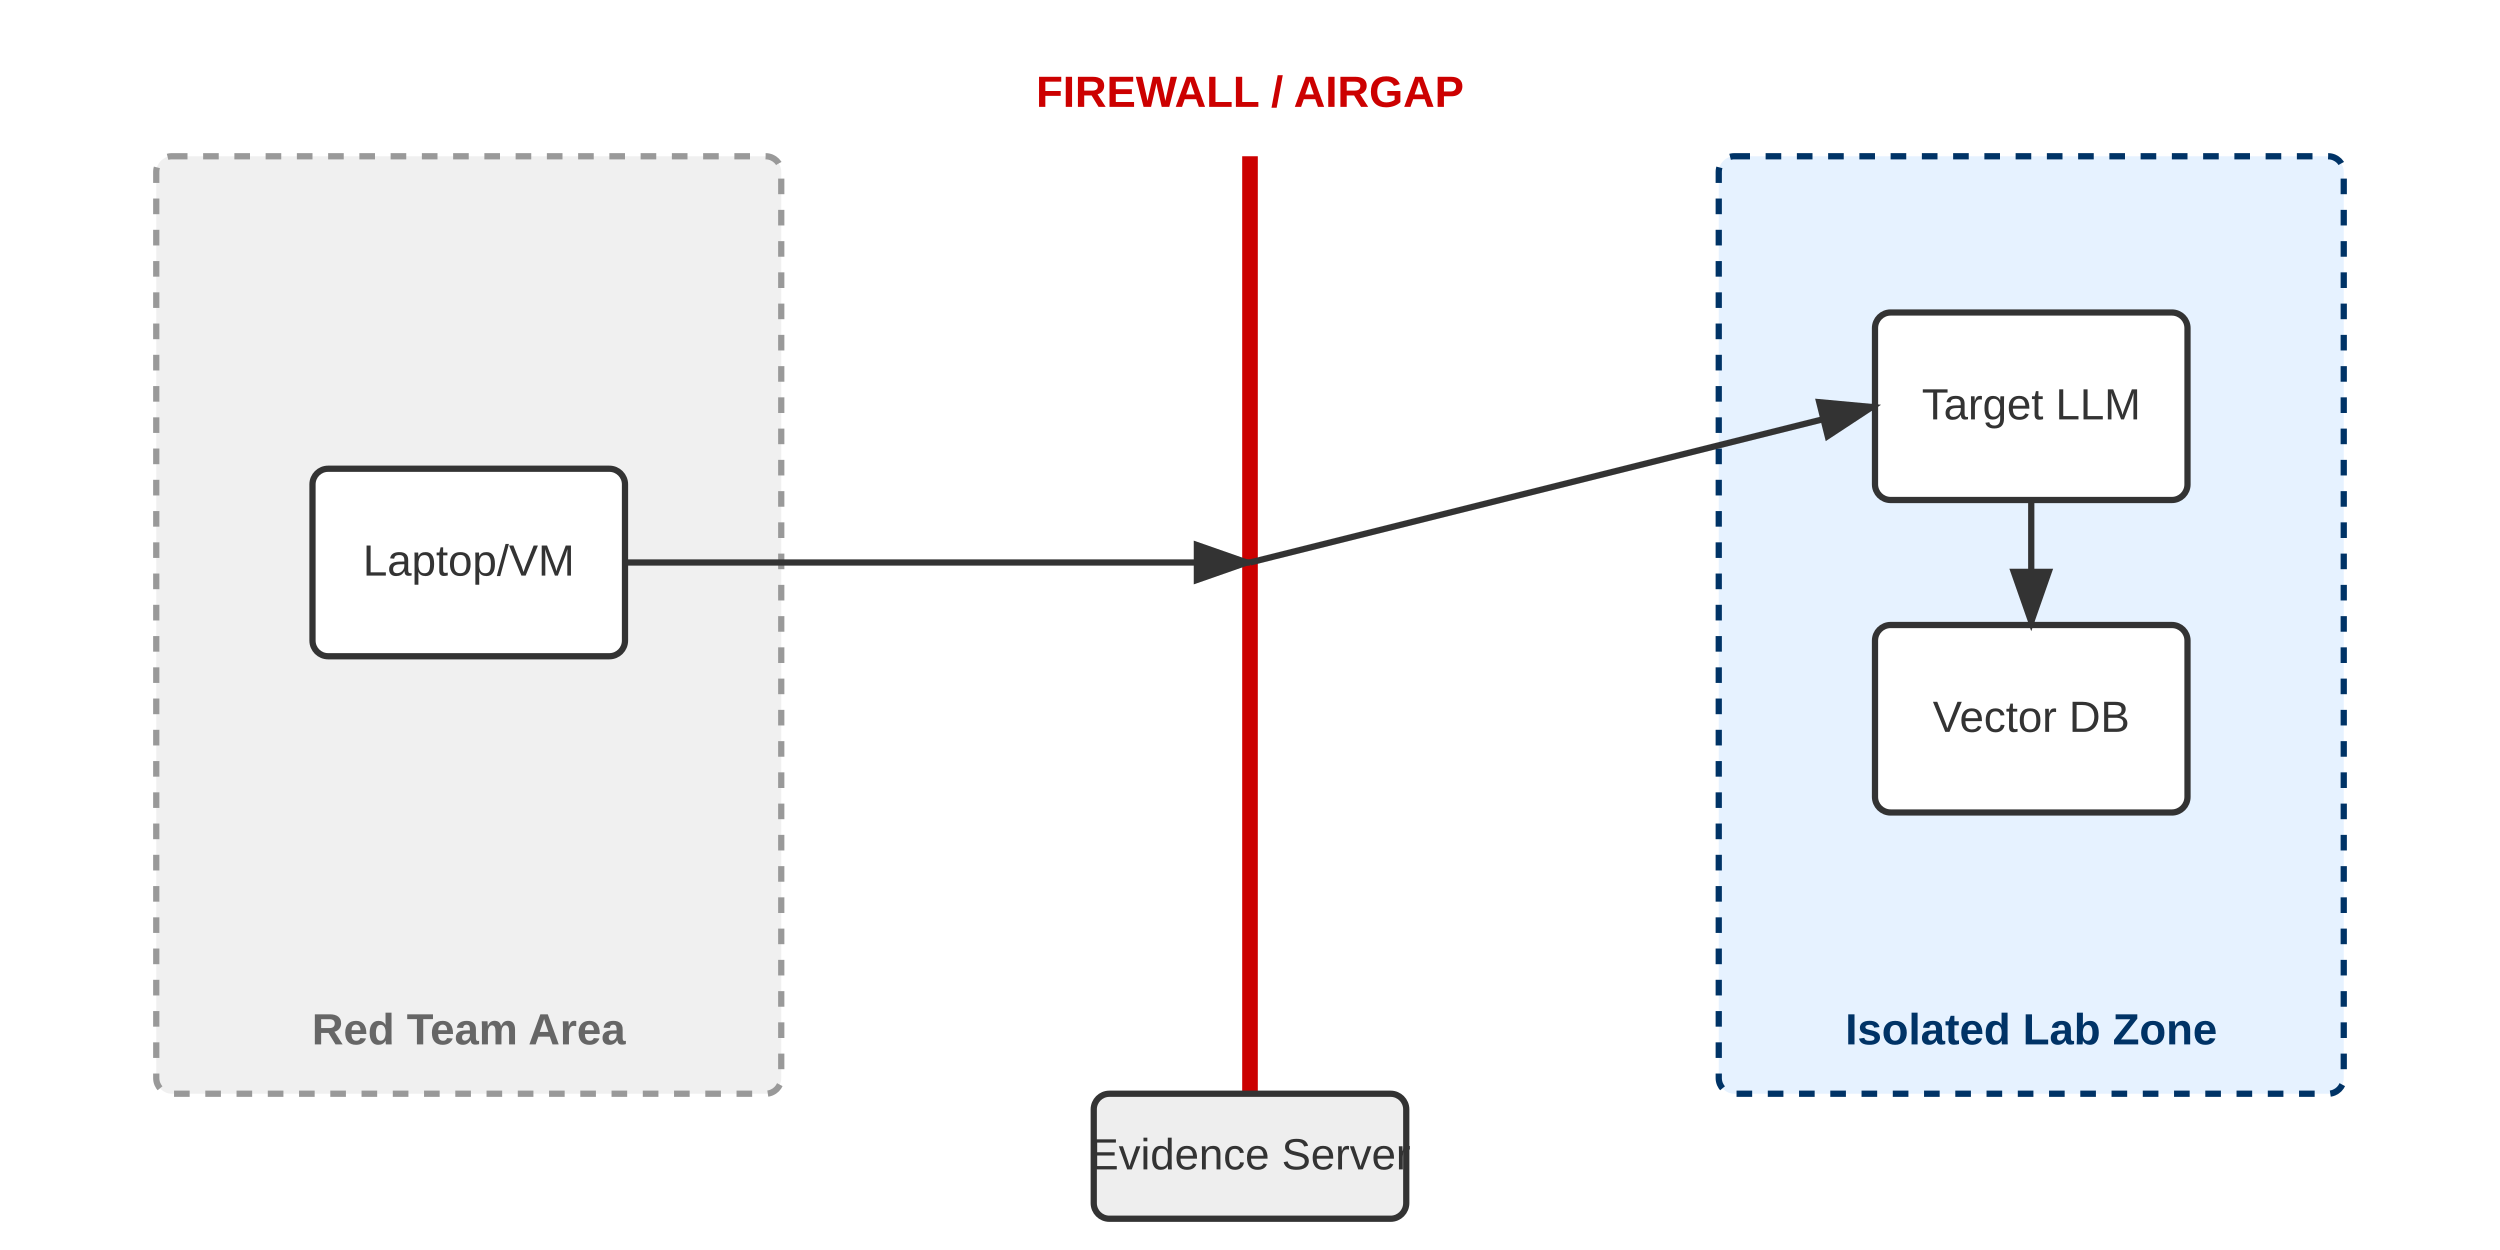
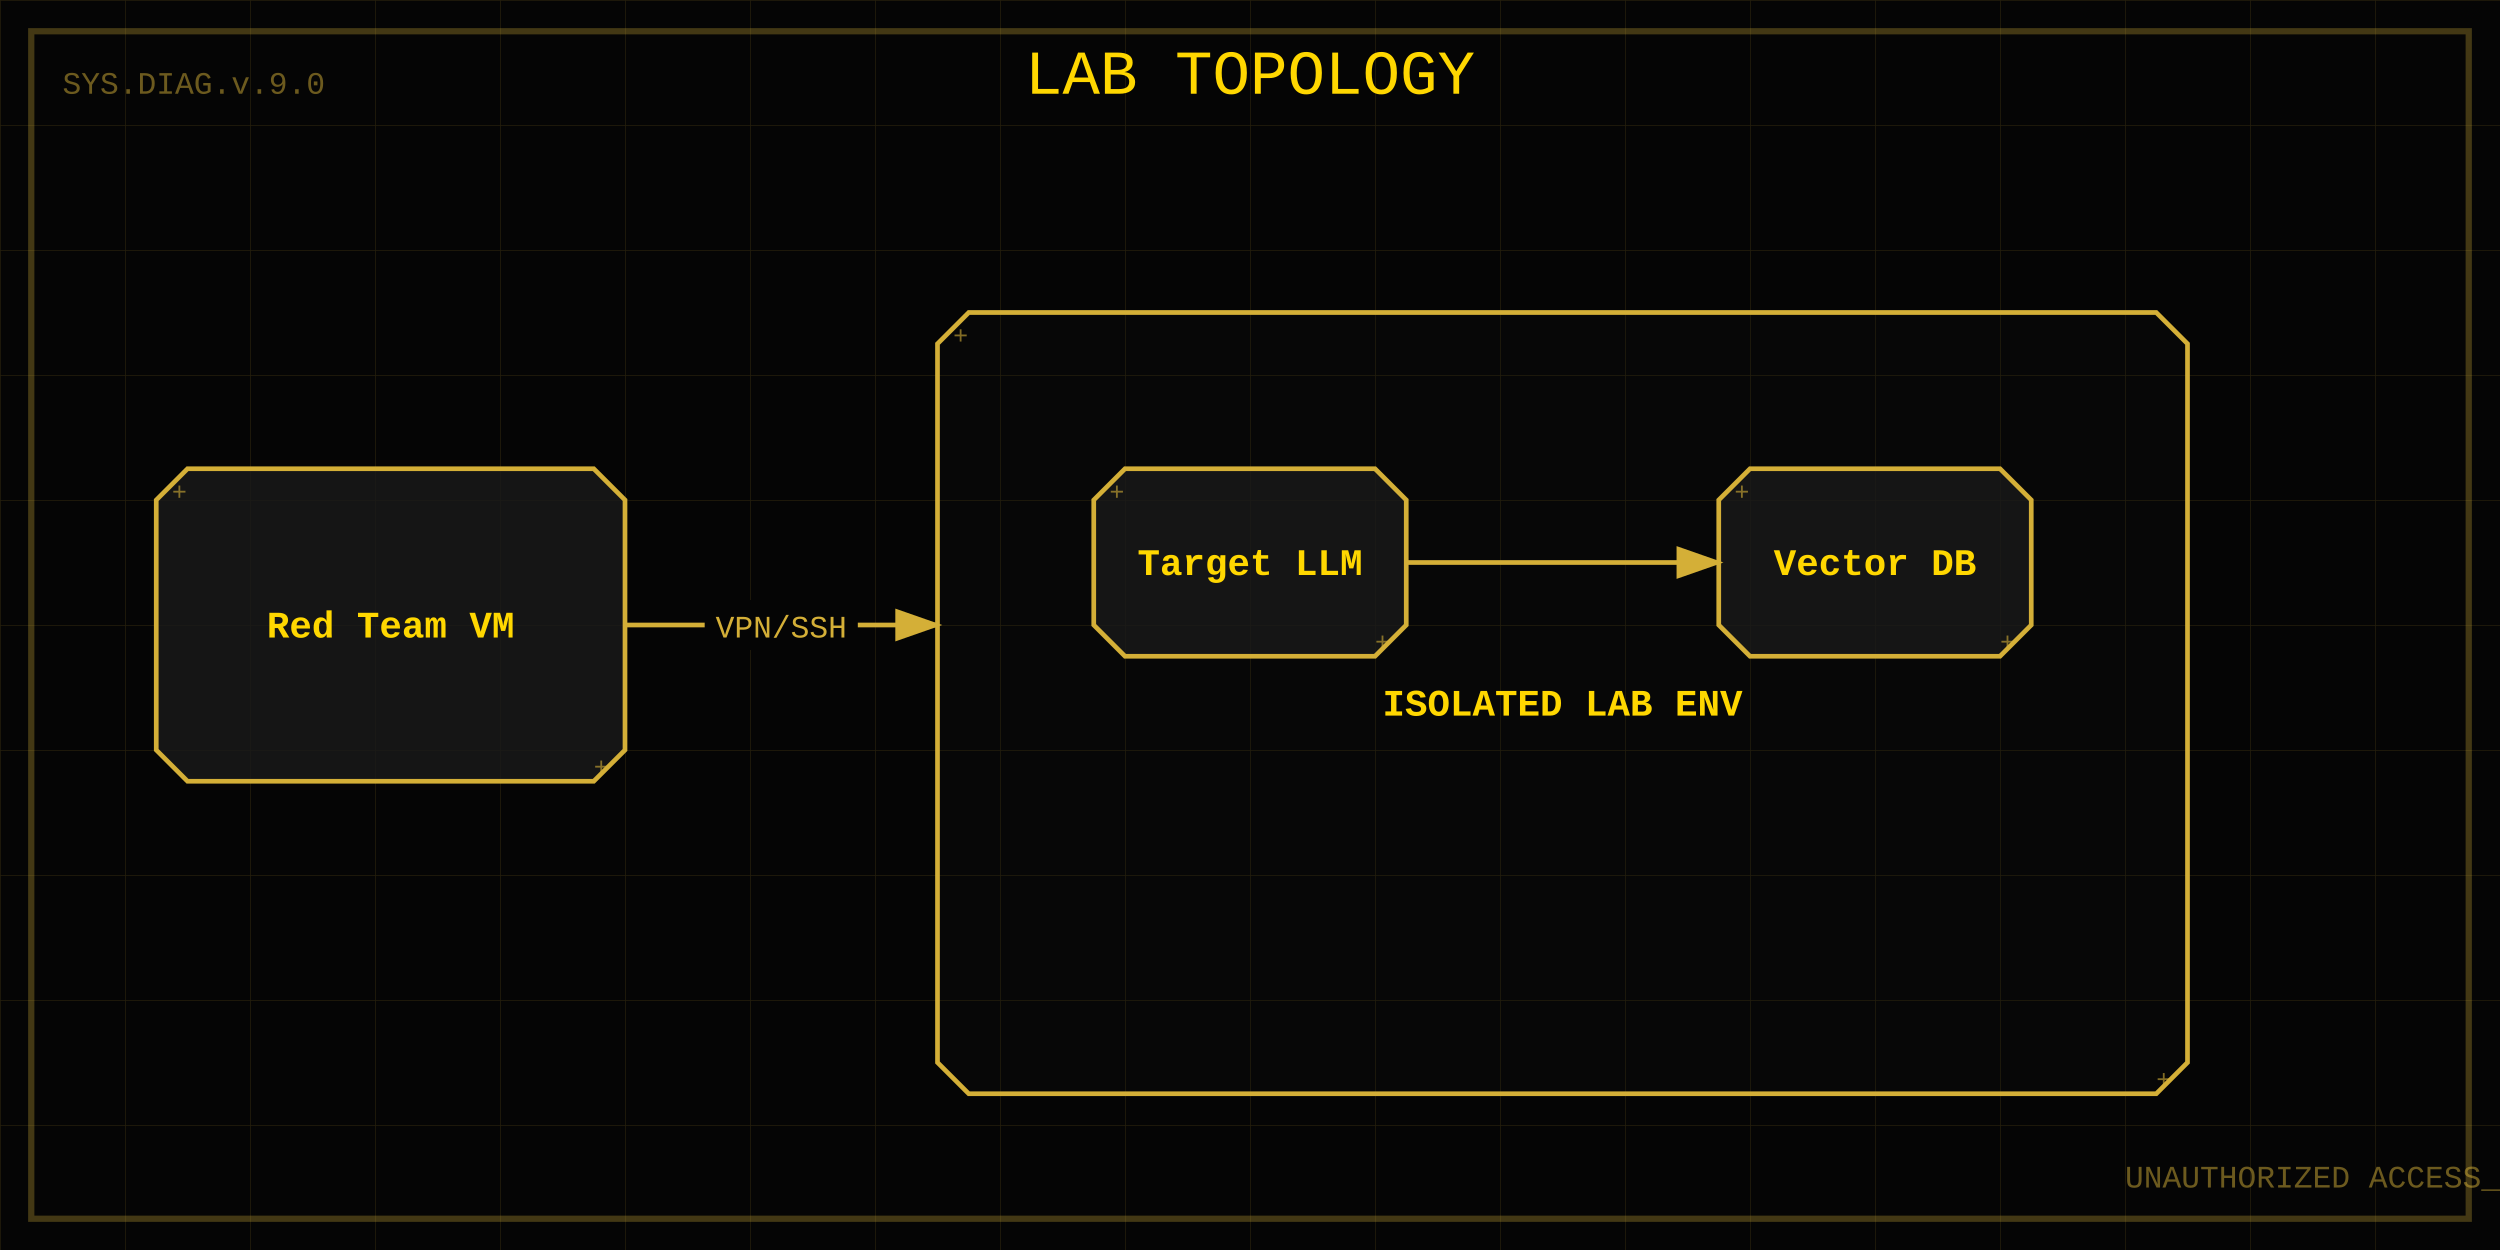
- <svg xmlns="http://www.w3.org/2000/svg" width="800" height="400" viewBox="0 0 800 400">
+ <svg xmlns="http://www.w3.org/2000/svg" viewBox="0 0 800 400">
  <defs>
+     <pattern id="grid" width="40" height="40" patternUnits="userSpaceOnUse">
+       <path d="M 40 0 L 0 0 0 40" fill="none" stroke="#D4AF37" stroke-width="0.5" opacity="0.15" />
+     </pattern>
    <marker id="arrowhead" markerWidth="10" markerHeight="7" refX="9" refY="3.5" orient="auto">
-       <polygon points="0 0, 10 3.5, 0 7" fill="#333" />
+       <polygon points="0 0, 10 3.5, 0 7" fill="#D4AF37" />
+     </marker>
+     <marker id="dot" markerWidth="6" markerHeight="6" refX="3" refY="3" orient="auto">
+       <circle cx="3" cy="3" r="3" fill="#D4AF37" />
    </marker>
  </defs>
-   <rect width="100%" height="100%" fill="#ffffff" />
-   <rect x="50" y="50" width="200" height="300" rx="5" ry="5" fill="#f0f0f0" stroke="#999" stroke-width="2" opacity="1.0" stroke-dasharray="5,5" />
-   <text x="150" y="330" font-family="Arial, sans-serif" font-size="14" fill="#666" text-anchor="middle" font-weight="bold" dy=".3em">Red Team Area</text>
-   <rect x="550" y="50" width="200" height="300" rx="5" ry="5" fill="#e6f2ff" stroke="#003366" stroke-width="2" opacity="1.0" stroke-dasharray="5,5" />
-   <text x="650" y="330" font-family="Arial, sans-serif" font-size="14" fill="#003366" text-anchor="middle" font-weight="bold" dy=".3em">Isolated Lab Zone</text>
-   <line x1="400" y1="50" x2="400" y2="350" stroke="#cc0000" stroke-width="5" />
-   <text x="400" y="30" font-family="Arial, sans-serif" font-size="14" fill="#cc0000" text-anchor="middle" font-weight="bold" dy=".3em">FIREWALL / AIRGAP</text>
-   <rect x="100" y="150" width="100" height="60" rx="5" ry="5" fill="#fff" stroke="#333" stroke-width="2" opacity="1.0" />
-   <text x="150" y="180" font-family="Arial, sans-serif" font-size="14" fill="#333" text-anchor="middle" font-weight="normal" dy=".3em">Laptop/VM</text>
-   <rect x="600" y="100" width="100" height="60" rx="5" ry="5" fill="#fff" stroke="#333" stroke-width="2" opacity="1.0" />
-   <text x="650" y="130" font-family="Arial, sans-serif" font-size="14" fill="#333" text-anchor="middle" font-weight="normal" dy=".3em">Target LLM</text>
-   <rect x="600" y="200" width="100" height="60" rx="5" ry="5" fill="#fff" stroke="#333" stroke-width="2" opacity="1.0" />
-   <text x="650" y="230" font-family="Arial, sans-serif" font-size="14" fill="#333" text-anchor="middle" font-weight="normal" dy=".3em">Vector DB</text>
-   <rect x="350" y="350" width="100" height="40" rx="5" ry="5" fill="#eee" stroke="#333" stroke-width="2" opacity="1.0" />
-   <text x="400" y="370" font-family="Arial, sans-serif" font-size="14" fill="#333" text-anchor="middle" font-weight="normal" dy=".3em">Evidence Server</text>
-   <line x1="200" y1="180" x2="400" y2="180" stroke="#333" stroke-width="2" marker-end="url(#arrowhead)" />
-   <line x1="400" y1="180" x2="600" y2="130" stroke="#333" stroke-width="2" marker-end="url(#arrowhead)" />
-   <line x1="650" y1="160" x2="650" y2="200" stroke="#333" stroke-width="2" marker-end="url(#arrowhead)" />
+   <rect width="100%" height="100%" fill="#050505" />
+   <rect width="100%" height="100%" fill="url(#grid)" />
+   <text x="400" y="30" fill="#FFD700" font-family="Courier New" font-size="20" text-anchor="middle">LAB TOPOLOGY</text>
+   <polygon points="60,150 190,150 200,160 200,240 190,250 60,250 50,240 50,160" fill="#1A1A1A" stroke="#D4AF37" stroke-width="1.5" fill-opacity="0.8" />
+   <text x="55" y="160" fill="#D4AF37" font-family="Courier New" font-size="8" opacity="0.6">+</text>
+   <text x="190" y="248" fill="#D4AF37" font-family="Courier New" font-size="8" opacity="0.6">+</text>
+   <text x="125.0" y="204.0" fill="#FFD700" font-family="Courier New" font-size="12" font-weight="bold" text-anchor="middle">Red Team VM</text>
+   <line x1="200" y1="200" x2="300" y2="200" stroke="#D4AF37" stroke-width="1.5" marker-end="url(#arrowhead)" />
+   <rect x="225.5" y="192.0" width="49" height="16" fill="#050505" stroke="none" />
+   <text x="250.0" y="204.0" fill="#D4AF37" font-family="Courier New" font-size="10" text-anchor="middle">VPN/SSH</text>
+   <polygon points="310,100 690,100 700,110 700,340 690,350 310,350 300,340 300,110" fill="#1A1A1A" stroke="#D4AF37" stroke-width="1.5" fill-opacity="0.1" />
+   <text x="305" y="110" fill="#D4AF37" font-family="Courier New" font-size="8" opacity="0.6">+</text>
+   <text x="690" y="348" fill="#D4AF37" font-family="Courier New" font-size="8" opacity="0.6">+</text>
+   <text x="500.0" y="229.0" fill="#FFD700" font-family="Courier New" font-size="12" font-weight="bold" text-anchor="middle">ISOLATED LAB ENV</text>
+   <polygon points="360,150 440,150 450,160 450,200 440,210 360,210 350,200 350,160" fill="#1A1A1A" stroke="#D4AF37" stroke-width="1.5" fill-opacity="0.8" />
+   <text x="355" y="160" fill="#D4AF37" font-family="Courier New" font-size="8" opacity="0.6">+</text>
+   <text x="440" y="208" fill="#D4AF37" font-family="Courier New" font-size="8" opacity="0.6">+</text>
+   <text x="400.0" y="184.0" fill="#FFD700" font-family="Courier New" font-size="12" font-weight="bold" text-anchor="middle">Target LLM</text>
+   <polygon points="560,150 640,150 650,160 650,200 640,210 560,210 550,200 550,160" fill="#1A1A1A" stroke="#D4AF37" stroke-width="1.5" fill-opacity="0.8" />
+   <text x="555" y="160" fill="#D4AF37" font-family="Courier New" font-size="8" opacity="0.6">+</text>
+   <text x="640" y="208" fill="#D4AF37" font-family="Courier New" font-size="8" opacity="0.6">+</text>
+   <text x="600.0" y="184.0" fill="#FFD700" font-family="Courier New" font-size="12" font-weight="bold" text-anchor="middle">Vector DB</text>
+   <line x1="450" y1="180" x2="550" y2="180" stroke="#D4AF37" stroke-width="1.5" marker-end="url(#arrowhead)" />
+   <rect x="10" y="10" width="780" height="380" fill="none" stroke="#D4AF37" stroke-width="2" opacity="0.3" />
+   <text x="20" y="30" fill="#D4AF37" font-family="Courier New" font-size="10" opacity="0.5">SYS.DIAG.v.9.0</text>
+   <text x="680" y="380" fill="#D4AF37" font-family="Courier New" font-size="10" opacity="0.5">UNAUTHORIZED ACCESS_</text>
</svg>
